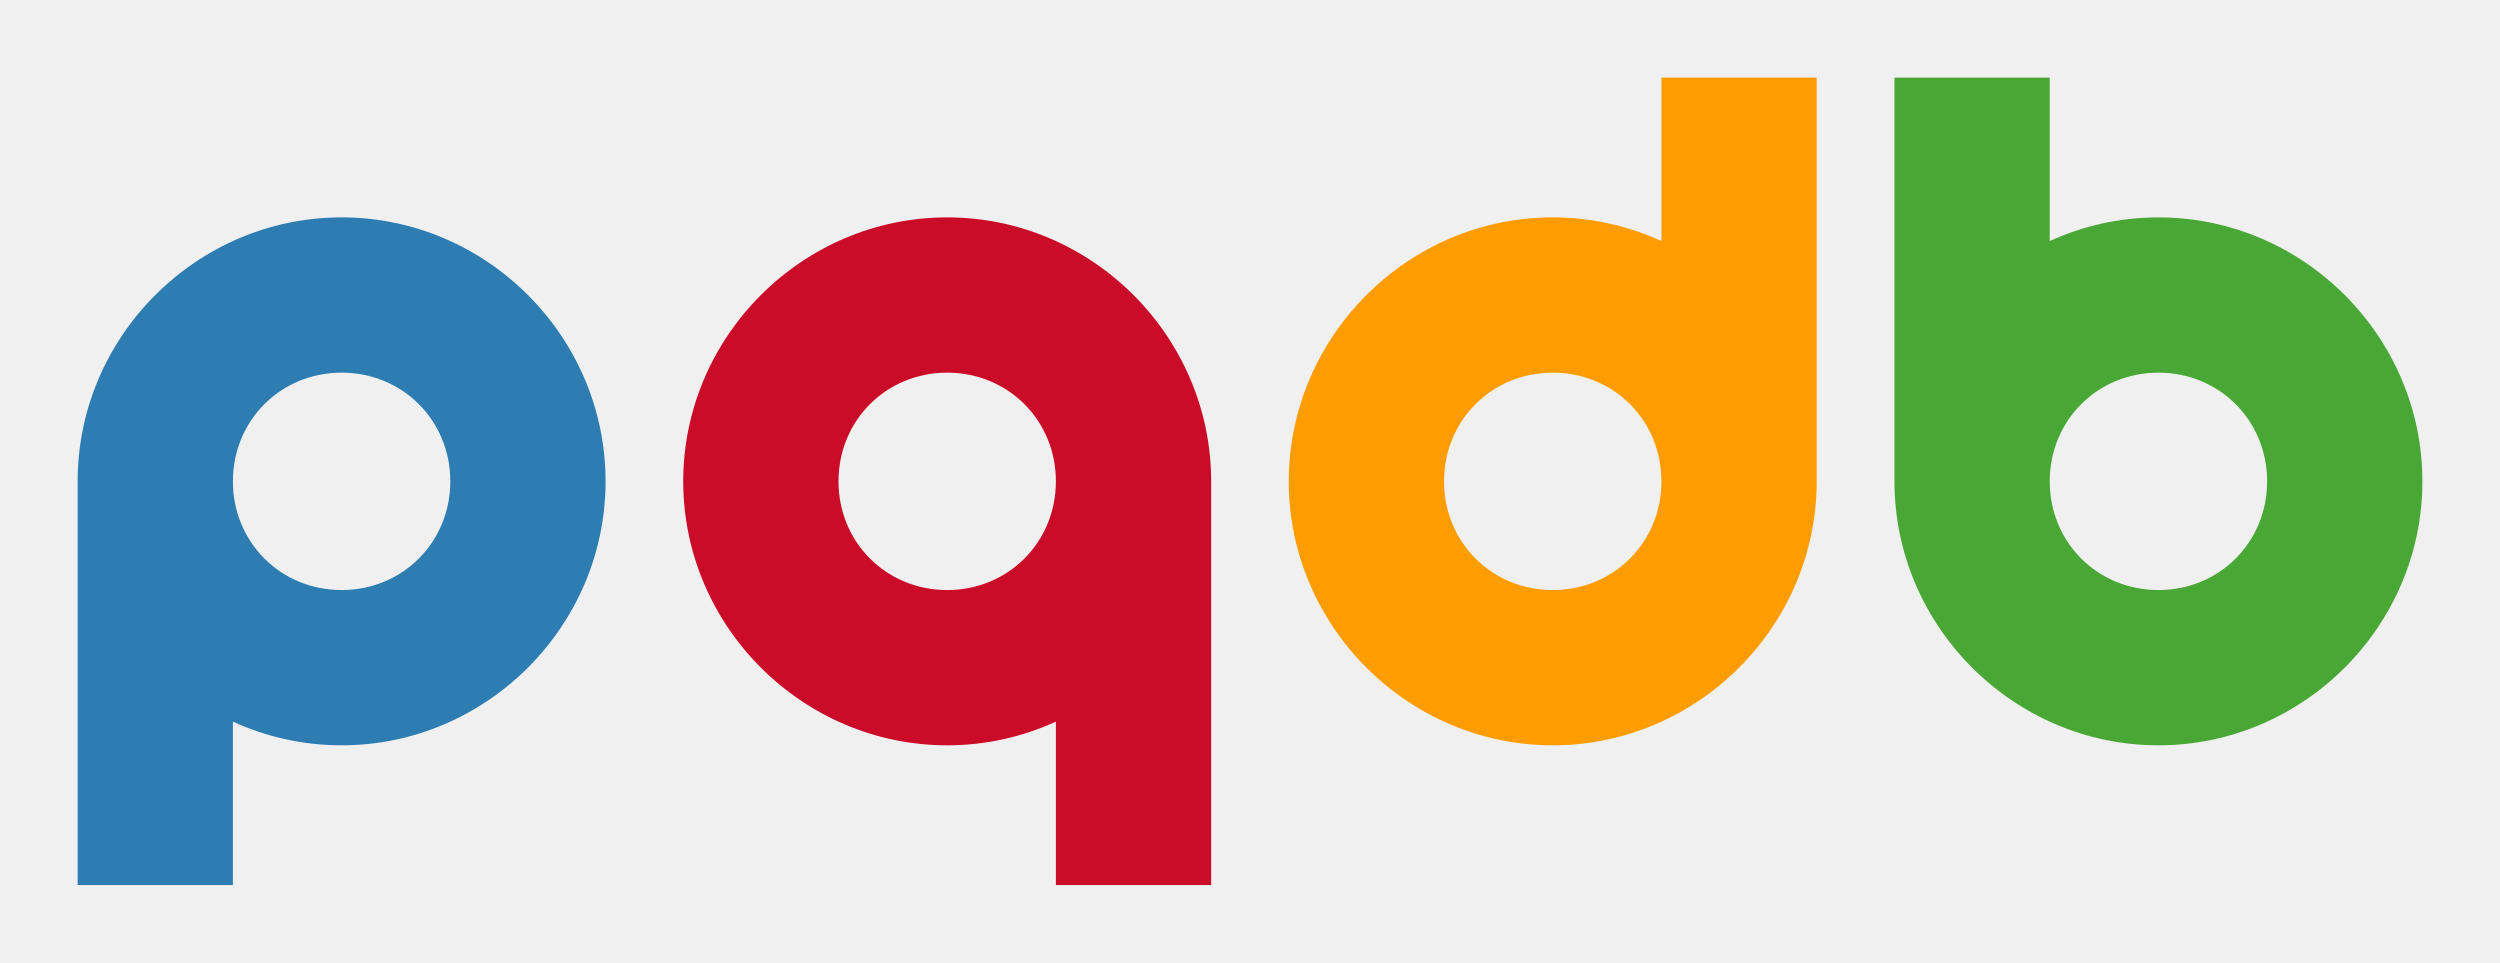
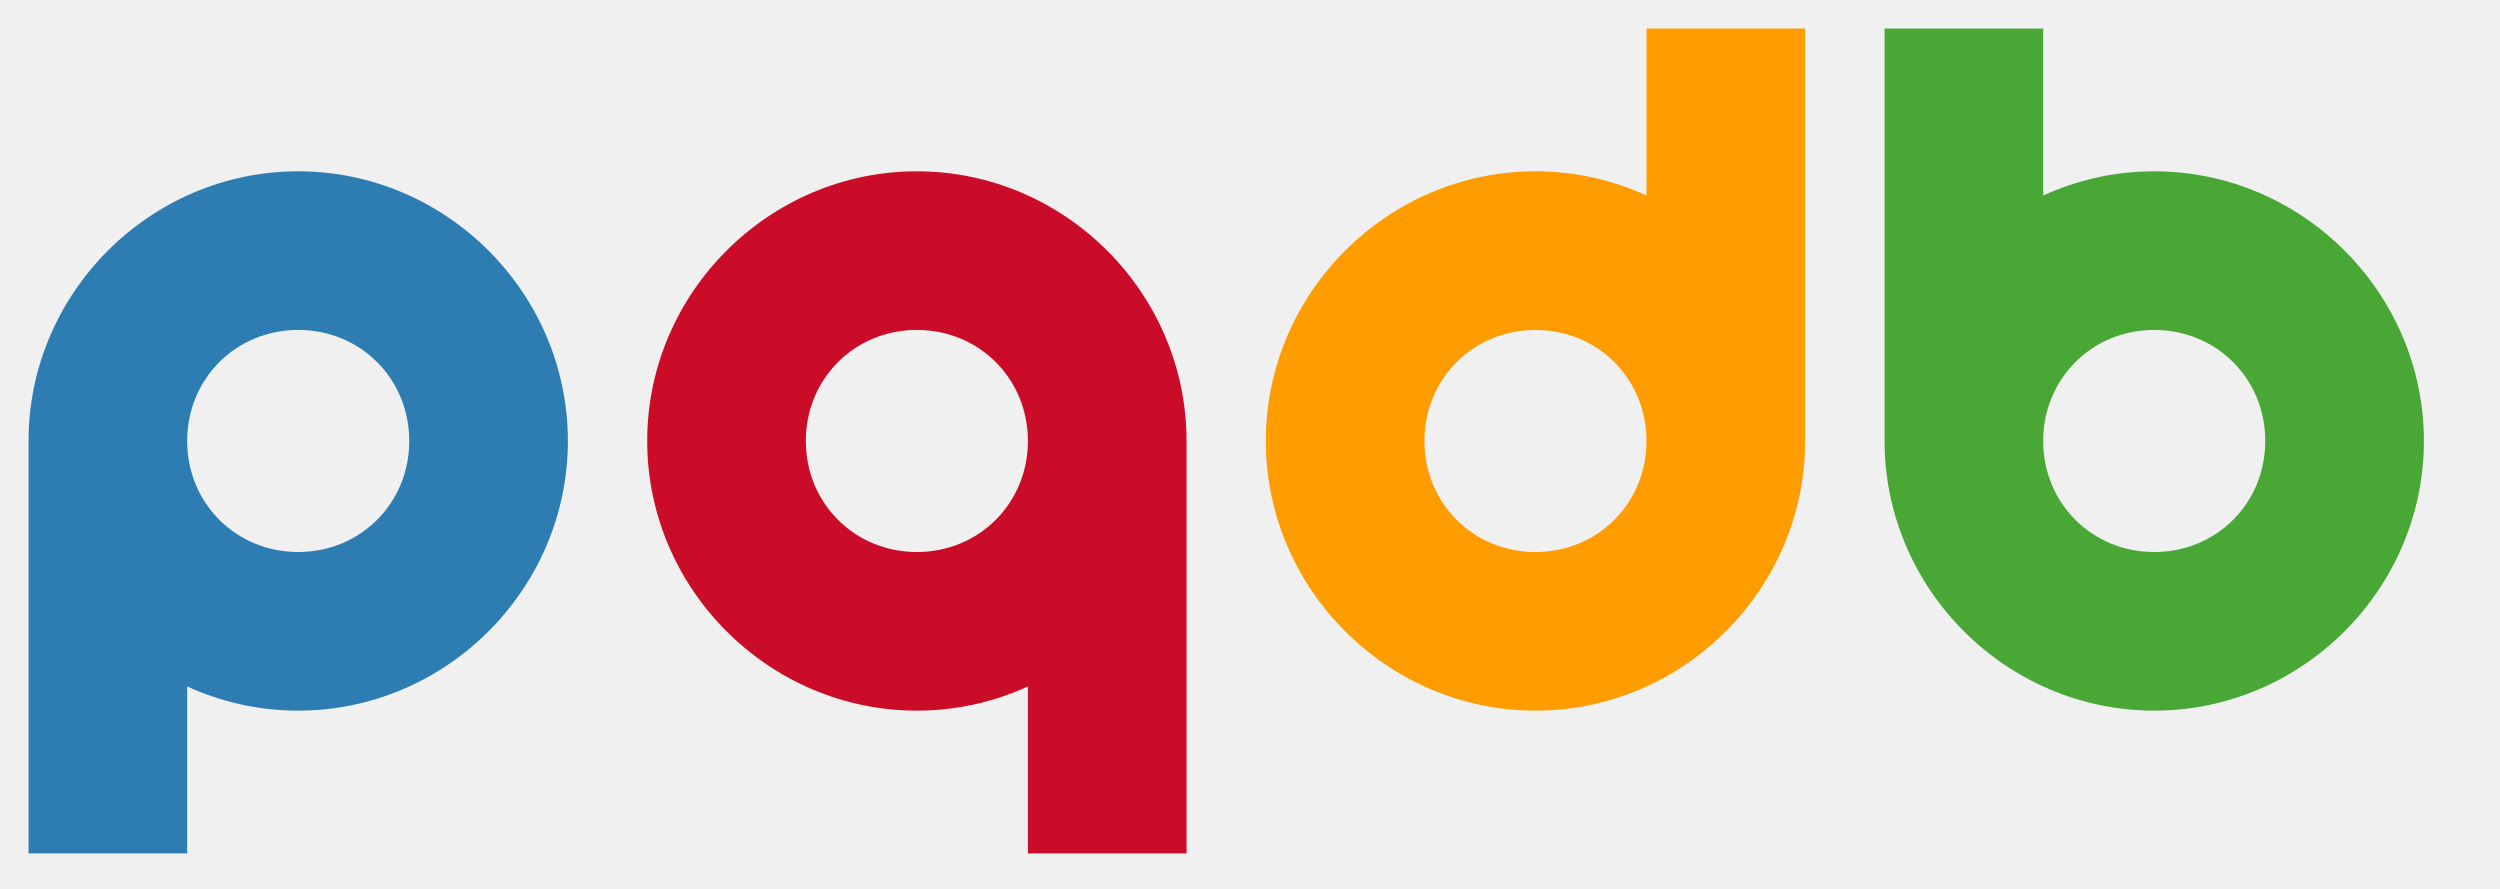
- <svg xmlns="http://www.w3.org/2000/svg" width="402.5mm" height="155mm" version="1.1" viewBox="0 0 402.5 155">
-   <g transform="translate(500,170.5)">
-     <rect x="-487.5" y="-358" width="377.5" height="130" stroke="#fff" stroke-width="25" />
-     <rect x="-512.5" y="-583" width="435" height="180" rx="2" ry="2" />
-     <path d="m325 2v100" fill="none" stroke="#49a835" stroke-width="30" />
-     <path d="m285 2v100" fill="none" stroke="#ff9c00" stroke-width="30" />
-     <path d="m185 102v100" fill="none" stroke="#cb0c29" stroke-width="30" />
-     <circle cx="155" cy="102" r="30" fill="none" stroke="#cb0c29" stroke-width="30" />
-     <circle cx="255" cy="102" r="30" fill="none" stroke="#ff9c00" stroke-width="30" />
-     <circle cx="355" cy="102" r="30" fill="none" stroke="#49a835" stroke-width="30" />
-     <path d="m25 102v100" fill="none" stroke="#2d7db3" stroke-width="30" />
-     <circle cx="55" cy="102" r="30" fill="none" stroke="#2d7db3" stroke-linecap="round" stroke-width="30" />
-     <g fill="none" stroke-width="30">
-       <path d="m25 402v70" stroke="#2d7db3" />
-       <path d="m25 402v70" opacity=".25" stroke="#000" />
-       <path d="m325 332v70" stroke="#49a835" />
-       <path d="m325 332v70" opacity=".25" stroke="#000" />
-       <path d="m285 332v70" stroke="#ff9c00" />
-       <path d="m285 332v70" opacity=".25" stroke="#000" />
-       <path d="m185 402v70" stroke="#cb0c29" />
-       <path d="m185 402v70" opacity=".25" stroke="#000" />
-       <circle cx="155" cy="402" r="30" stroke="#cb0c29" />
-       <circle cx="255" cy="402" r="30" stroke="#ff9c00" />
-       <circle cx="355" cy="402" r="30" stroke="#49a835" />
-       <circle cx="55" cy="402" r="30" stroke="#2d7db3" stroke-linecap="round" />
-     </g>
-     <circle cx="255" cy="602" r="0" fill="none" stroke="#ff9c00" stroke-width="30" />
-     <path d="m325-348v150" fill="none" stroke="#49a835" stroke-width="30" />
-     <path d="m285-348v150" fill="none" stroke="#ff9c00" stroke-width="30" />
-     <path d="m185-198v150" fill="none" stroke="#cb0c29" stroke-width="30" />
-     <circle cx="155" cy="-198" r="30" fill="none" stroke="#cb0c29" stroke-width="30" />
-     <circle cx="255" cy="-198" r="30" fill="none" stroke="#ff9c00" stroke-width="30" />
-     <circle cx="355" cy="-198" r="30" fill="none" stroke="#49a835" stroke-width="30" />
-     <path d="m25-198v150" fill="none" stroke="#2d7db3" stroke-width="30" />
-     <circle cx="55" cy="-198" r="30" fill="none" stroke="#2d7db3" stroke-linecap="round" stroke-width="30" />
-     <g fill="none">
-       <path d="m325-558v65" stroke="#49a835" stroke-width="30" />
-       <path d="m285-558v65" stroke="#ff9c00" stroke-width="30" />
-       <path d="m185-493v65" stroke="#cb0c29" stroke-width="30" />
-       <circle cx="155" cy="-493" r="30" stroke="#cb0c29" stroke-width="30" />
-       <circle cx="255" cy="-493" r="30" stroke="#ff9c00" stroke-width="30" />
-       <circle cx="355" cy="-493" r="30" stroke="#49a835" stroke-width="30" />
-       <path d="m25-493v65" stroke="#2d7db3" stroke-width="30" />
-       <circle cx="55" cy="-493" r="30" stroke="#2d7db3" stroke-linecap="round" stroke-width="30" />
-     </g>
-     <g transform="translate(0,-200)" shape-rendering="auto">
-       <path d="m310-558v65h30v-65z" color="#000000" color-rendering="auto" dominant-baseline="auto" fill="#49a835" image-rendering="auto" solid-color="#000000" style="font-feature-settings:normal;font-variant-alternates:normal;font-variant-caps:normal;font-variant-ligatures:normal;font-variant-numeric:normal;font-variant-position:normal;isolation:auto;mix-blend-mode:normal;shape-padding:0;text-decoration-color:#000000;text-decoration-line:none;text-decoration-style:solid;text-indent:0;text-orientation:mixed;text-transform:none;white-space:normal" />
-       <path d="m270-558v65h30v-65z" color="#000000" color-rendering="auto" dominant-baseline="auto" fill="#ff9c00" image-rendering="auto" solid-color="#000000" style="font-feature-settings:normal;font-variant-alternates:normal;font-variant-caps:normal;font-variant-ligatures:normal;font-variant-numeric:normal;font-variant-position:normal;isolation:auto;mix-blend-mode:normal;shape-padding:0;text-decoration-color:#000000;text-decoration-line:none;text-decoration-style:solid;text-indent:0;text-orientation:mixed;text-transform:none;white-space:normal" />
-       <path d="m170-493v65h30v-65z" color="#000000" color-rendering="auto" dominant-baseline="auto" fill="#cb0c29" image-rendering="auto" solid-color="#000000" style="font-feature-settings:normal;font-variant-alternates:normal;font-variant-caps:normal;font-variant-ligatures:normal;font-variant-numeric:normal;font-variant-position:normal;isolation:auto;mix-blend-mode:normal;shape-padding:0;text-decoration-color:#000000;text-decoration-line:none;text-decoration-style:solid;text-indent:0;text-orientation:mixed;text-transform:none;white-space:normal" />
-       <path d="m155-538c-24.675 0-45 20.325-45 45s20.325 45 45 45 45-20.325 45-45-20.325-45-45-45zm0 30c8.462 0 15 6.538 15 15s-6.538 15-15 15-15-6.538-15-15 6.538-15 15-15z" color="#000000" color-rendering="auto" dominant-baseline="auto" fill="#cb0c29" image-rendering="auto" solid-color="#000000" style="font-feature-settings:normal;font-variant-alternates:normal;font-variant-caps:normal;font-variant-ligatures:normal;font-variant-numeric:normal;font-variant-position:normal;isolation:auto;mix-blend-mode:normal;shape-padding:0;text-decoration-color:#000000;text-decoration-line:none;text-decoration-style:solid;text-indent:0;text-orientation:mixed;text-transform:none;white-space:normal" />
-       <path d="m255-538c-24.675 0-45 20.325-45 45s20.325 45 45 45 45-20.325 45-45-20.325-45-45-45zm0 30c8.462 0 15 6.538 15 15s-6.538 15-15 15-15-6.538-15-15 6.538-15 15-15z" color="#000000" color-rendering="auto" dominant-baseline="auto" fill="#ff9c00" image-rendering="auto" solid-color="#000000" style="font-feature-settings:normal;font-variant-alternates:normal;font-variant-caps:normal;font-variant-ligatures:normal;font-variant-numeric:normal;font-variant-position:normal;isolation:auto;mix-blend-mode:normal;shape-padding:0;text-decoration-color:#000000;text-decoration-line:none;text-decoration-style:solid;text-indent:0;text-orientation:mixed;text-transform:none;white-space:normal" />
-       <path d="m355-538c-24.675 0-45 20.325-45 45s20.325 45 45 45 45-20.325 45-45-20.325-45-45-45zm0 30c8.462 0 15 6.538 15 15s-6.538 15-15 15-15-6.538-15-15 6.538-15 15-15z" color="#000000" color-rendering="auto" dominant-baseline="auto" fill="#49a835" image-rendering="auto" solid-color="#000000" style="font-feature-settings:normal;font-variant-alternates:normal;font-variant-caps:normal;font-variant-ligatures:normal;font-variant-numeric:normal;font-variant-position:normal;isolation:auto;mix-blend-mode:normal;shape-padding:0;text-decoration-color:#000000;text-decoration-line:none;text-decoration-style:solid;text-indent:0;text-orientation:mixed;text-transform:none;white-space:normal" />
-       <path d="m10-493v65h30v-65z" color="#000000" color-rendering="auto" dominant-baseline="auto" fill="#2d7db3" image-rendering="auto" solid-color="#000000" style="font-feature-settings:normal;font-variant-alternates:normal;font-variant-caps:normal;font-variant-ligatures:normal;font-variant-numeric:normal;font-variant-position:normal;isolation:auto;mix-blend-mode:normal;shape-padding:0;text-decoration-color:#000000;text-decoration-line:none;text-decoration-style:solid;text-indent:0;text-orientation:mixed;text-transform:none;white-space:normal" />
-       <path d="m55-538c-24.675 0-45 20.325-45 45s20.325 45 45 45 45-20.325 45-45-20.325-45-45-45zm0 30c8.462 0 15 6.538 15 15s-6.538 15-15 15-15-6.538-15-15 6.538-15 15-15z" color="#000000" color-rendering="auto" dominant-baseline="auto" fill="#2d7db3" image-rendering="auto" solid-color="#000000" style="font-feature-settings:normal;font-variant-alternates:normal;font-variant-caps:normal;font-variant-ligatures:normal;font-variant-numeric:normal;font-variant-position:normal;isolation:auto;mix-blend-mode:normal;shape-padding:0;text-decoration-color:#000000;text-decoration-line:none;text-decoration-style:solid;text-indent:0;text-orientation:mixed;text-transform:none;white-space:normal" />
-     </g>
-     <g transform="translate(0 200)" fill="none" stroke-width="30">
-       <path d="m25 402v70" stroke="#2d7db3" />
-       <path d="m25 402v70" opacity=".4" stroke="#fff" />
-       <path d="m325 332v70" stroke="#49a835" />
-       <path d="m325 332v70" opacity=".4" stroke="#fff" />
-       <path d="m285 332v70" stroke="#ff9c00" />
-       <path d="m285 332v70" opacity=".4" stroke="#fff" />
-       <path d="m185 402v70" stroke="#cb0c29" />
-       <path d="m185 402v70" opacity=".4" stroke="#fff" />
-       <circle cx="155" cy="402" r="30" stroke="#cb0c29" />
-       <circle cx="255" cy="402" r="30" stroke="#ff9c00" />
-       <circle cx="355" cy="402" r="30" stroke="#49a835" />
-       <circle cx="55" cy="402" r="30" stroke="#2d7db3" stroke-linecap="round" />
-     </g>
-     <g transform="translate(500)" fill="none" stroke-width="30">
-       <path d="m325-558v65" stroke="#3465a4" />
-       <path d="m285-558v65" stroke="#3465a4" />
-       <path d="m185-493v65" stroke="#73d216" />
-       <circle cx="155" cy="-493" r="30" stroke="#73d216" />
-       <circle cx="255" cy="-493" r="30" stroke="#3465a4" />
-       <circle cx="355" cy="-493" r="30" stroke="#3465a4" />
-       <path d="m25-493v65" stroke="#73d216" />
-       <circle cx="55" cy="-493" r="30" stroke="#73d216" />
-     </g>
-     <g transform="translate(-500)" fill="none" stroke-width="25">
-       <path d="m325-558v65" stroke="#49a835" />
-       <path d="m285-558v65" stroke="#ff9c00" />
-       <path d="m185-493v65" stroke="#cb0c29" />
-       <circle cx="155" cy="-493" r="30" stroke="#cb0c29" />
-       <circle cx="255" cy="-493" r="30" stroke="#ff9c00" />
-       <circle cx="355" cy="-493" r="30" stroke="#49a835" />
-       <path d="m25-493v65" stroke="#2d7db3" />
-       <circle cx="55" cy="-493" r="30" stroke="#2d7db3" stroke-linecap="round" />
-     </g>
-     <g transform="translate(-500,-200)" stroke-width="25">
-       <path d="m325-553v60" fill="none" stroke="#49a835" />
-       <path d="m285-553v60" fill="none" stroke="#ff9c00" />
-       <path d="m185-493v60" fill="none" stroke="#cb0c29" />
-       <circle cx="155" cy="-493" r="30" fill="#cb0c29" stroke="#cb0c29" />
-       <circle cx="255" cy="-493" r="30" fill="#ff9c00" stroke="#ff9c00" />
-       <circle cx="355" cy="-493" r="30" fill="#49a835" stroke="#49a835" />
-       <path d="m25-493v60" fill="none" stroke="#2d7db3" />
-       <circle cx="55" cy="-493" r="30" fill="#2d7db3" stroke="#2d7db3" stroke-linecap="round" />
-     </g>
-     <g transform="translate(-500,200)" fill="none" stroke-width="25">
-       <path d="m317.5-558v65" stroke="#49a835" />
-       <path d="m280-558v65" stroke="#ff9c00" />
-       <path d="m182.5-493v65" stroke="#cb0c29" />
-       <circle cx="152.5" cy="-493" r="30" stroke="#cb0c29" />
-       <circle cx="250" cy="-493" r="30" stroke="#ff9c00" />
-       <circle cx="347.5" cy="-493" r="30" stroke="#49a835" />
-       <path d="m25-493v65" stroke="#2d7db3" />
-       <circle cx="55" cy="-493" r="30" stroke="#2d7db3" stroke-linecap="round" />
-     </g>
-     <g transform="translate(-1e3)" fill="none" stroke-width="20">
-       <path d="m325-558v65" stroke="#49a835" />
-       <path d="m285-558v65" stroke="#ff9c00" />
-       <path d="m185-493v65" stroke="#cb0c29" />
-       <circle cx="155" cy="-493" r="30" stroke="#cb0c29" />
-       <circle cx="255" cy="-493" r="30" stroke="#ff9c00" />
-       <circle cx="355" cy="-493" r="30" stroke="#49a835" />
-       <path d="m25-493v65" stroke="#2d7db3" />
-       <circle cx="55" cy="-493" r="30" stroke="#2d7db3" stroke-linecap="round" />
-     </g>
-     <path d="m-500-170.5v155h402.5v-155z" color="#000000" color-rendering="auto" dominant-baseline="auto" fill="none" image-rendering="auto" shape-rendering="auto" solid-color="#000000" style="font-feature-settings:normal;font-variant-alternates:normal;font-variant-caps:normal;font-variant-ligatures:normal;font-variant-numeric:normal;font-variant-position:normal;isolation:auto;mix-blend-mode:normal;shape-padding:0;text-decoration-color:#000000;text-decoration-line:none;text-decoration-style:solid;text-indent:0;text-orientation:mixed;text-transform:none;white-space:normal" />
-     <g transform="translate(-500 400)" shape-rendering="auto">
-       <path transform="matrix(.26458 0 0 .26458 0 -770.5)" d="m1152.8 803.15v245.67c0 88.154 72.477 160.63 160.63 160.63 88.154 0 160.63-72.477 160.63-160.63 0-88.154-72.475-160.63-160.63-160.63-23.524 0-45.931 5.163-66.143 14.406v-99.445zm160.63 179.53c37.089 0 66.141 29.052 66.141 66.141 0 37.089-29.052 66.142-66.141 66.142-37.089 0-66.143-29.054-66.143-66.142 0-37.089 29.054-66.141 66.143-66.141z" color="#000000" color-rendering="auto" dominant-baseline="auto" fill="#49a835" image-rendering="auto" solid-color="#000000" style="font-feature-settings:normal;font-variant-alternates:normal;font-variant-caps:normal;font-variant-ligatures:normal;font-variant-numeric:normal;font-variant-position:normal;isolation:auto;mix-blend-mode:normal;shape-padding:0;text-decoration-color:#000000;text-decoration-line:none;text-decoration-style:solid;text-indent:0;text-orientation:mixed;text-transform:none;white-space:normal" />
-       <path transform="matrix(.26458 0 0 .26458 0 -770.5)" d="m1011 803.15v99.445c-20.212-9.243-42.616-14.406-66.141-14.406-88.154 0-160.63 72.475-160.63 160.63 0 88.154 72.477 160.63 160.63 160.63 88.154 0 160.63-72.477 160.63-160.63v-245.67zm-66.141 179.53c37.089 0 66.141 29.052 66.141 66.141 0 37.089-29.052 66.142-66.141 66.142-37.089 0-66.143-29.054-66.143-66.142 0-37.089 29.054-66.141 66.143-66.141z" color="#000000" color-rendering="auto" dominant-baseline="auto" fill="#ff9c00" image-rendering="auto" solid-color="#000000" style="font-feature-settings:normal;font-variant-alternates:normal;font-variant-caps:normal;font-variant-ligatures:normal;font-variant-numeric:normal;font-variant-position:normal;isolation:auto;mix-blend-mode:normal;shape-padding:0;text-decoration-color:#000000;text-decoration-line:none;text-decoration-style:solid;text-indent:0;text-orientation:mixed;text-transform:none;white-space:normal" />
-       <path transform="matrix(.26458 0 0 .26458 0 -770.5)" d="m576.38 888.19c-88.154 0-160.63 72.475-160.63 160.63 0 88.154 72.477 160.63 160.63 160.63 23.524 0 45.929-5.165 66.141-14.408v99.447h94.488v-245.67c0-88.154-72.475-160.63-160.63-160.63zm0 94.488c37.089 0 66.141 29.052 66.141 66.141 0 37.089-29.052 66.142-66.141 66.142-37.089 0-66.143-29.054-66.143-66.142 0-37.089 29.054-66.141 66.143-66.141z" color="#000000" color-rendering="auto" dominant-baseline="auto" fill="#cb0c29" image-rendering="auto" solid-color="#000000" style="font-feature-settings:normal;font-variant-alternates:normal;font-variant-caps:normal;font-variant-ligatures:normal;font-variant-numeric:normal;font-variant-position:normal;isolation:auto;mix-blend-mode:normal;shape-padding:0;text-decoration-color:#000000;text-decoration-line:none;text-decoration-style:solid;text-indent:0;text-orientation:mixed;text-transform:none;white-space:normal" />
-       <path transform="matrix(.26458 0 0 .26458 0 -770.5)" d="m207.87 888.19c-88.154 0-160.63 72.475-160.63 160.63v245.67h94.488v-99.447c20.212 9.243 42.616 14.408 66.141 14.408 88.154 0 160.63-72.477 160.63-160.63 0-88.154-72.477-160.63-160.63-160.63zm0 94.488c37.089 0 66.143 29.052 66.143 66.141 0 37.089-29.054 66.142-66.143 66.142s-66.141-29.054-66.141-66.142c0-37.089 29.052-66.141 66.141-66.141z" color="#000000" color-rendering="auto" dominant-baseline="auto" fill="#2d7db3" image-rendering="auto" solid-color="#000000" style="font-feature-settings:normal;font-variant-alternates:normal;font-variant-caps:normal;font-variant-ligatures:normal;font-variant-numeric:normal;font-variant-position:normal;isolation:auto;mix-blend-mode:normal;shape-padding:0;text-decoration-color:#000000;text-decoration-line:none;text-decoration-style:solid;text-indent:0;text-orientation:mixed;text-transform:none;white-space:normal" />
-     </g>
-     <text x="-676.521" y="-277.906" fill="#000000" font-family="sans-serif" font-size="10.583px" letter-spacing="0px" stroke-width=".265" word-spacing="0px" style="line-height:1.25" xml:space="preserve">
-       <tspan x="-676.521" y="-277.906" stroke-width=".265">editable version →</tspan>
-     </text>
-     <text x="-742.494" y="-84.446" fill="#000000" font-family="sans-serif" font-size="10.583px" letter-spacing="0px" stroke-width=".265" word-spacing="0px" style="line-height:1.25" xml:space="preserve">
-       <tspan x="-742.494" y="-84.446" stroke-width=".265">export version (just one path per letter)</tspan>
-     </text>
-   </g>
+ <svg xmlns="http://www.w3.org/2000/svg" viewBox="8 8 394 140" width="394" height="140">
+   <path transform="matrix(.26458 0 0 .26458 0 -200)" d="m1152.8 803.15v245.67c0 88.154 72.477 160.63 160.63 160.63 88.154 0 160.63-72.477 160.63-160.63 0-88.154-72.475-160.63-160.63-160.63-23.524 0-45.931 5.163-66.143 14.406v-99.445zm160.63 179.53c37.089 0 66.141 29.052 66.141 66.141 0 37.089-29.052 66.142-66.141 66.142-37.089 0-66.143-29.054-66.143-66.142 0-37.089 29.054-66.141 66.143-66.141z" fill="#49a835" />
+   <path transform="matrix(.26458 0 0 .26458 0 -200)" d="m1011 803.15v99.445c-20.212-9.243-42.616-14.406-66.141-14.406-88.154 0-160.63 72.475-160.63 160.63 0 88.154 72.477 160.63 160.63 160.63 88.154 0 160.63-72.477 160.63-160.63v-245.67zm-66.141 179.53c37.089 0 66.141 29.052 66.141 66.141 0 37.089-29.052 66.142-66.141 66.142-37.089 0-66.143-29.054-66.143-66.142 0-37.089 29.054-66.141 66.143-66.141z" fill="#ff9c00" />
+   <path transform="matrix(.26458 0 0 .26458 0 -200)" d="m576.38 888.19c-88.154 0-160.63 72.475-160.63 160.63 0 88.154 72.477 160.63 160.63 160.63 23.524 0 45.929-5.165 66.141-14.408v99.447h94.488v-245.67c0-88.154-72.475-160.63-160.63-160.63zm0 94.488c37.089 0 66.141 29.052 66.141 66.141 0 37.089-29.052 66.142-66.141 66.142-37.089 0-66.143-29.054-66.143-66.142 0-37.089 29.054-66.141 66.143-66.141z" fill="#cb0c29" />
+   <path transform="matrix(.26458 0 0 .26458 0 -200)" d="m207.87 888.19c-88.154 0-160.63 72.475-160.63 160.63v245.67h94.488v-99.447c20.212 9.243 42.616 14.408 66.141 14.408 88.154 0 160.63-72.477 160.63-160.63 0-88.154-72.477-160.63-160.63-160.63zm0 94.488c37.089 0 66.143 29.052 66.143 66.141 0 37.089-29.054 66.142-66.143 66.142s-66.141-29.054-66.141-66.142c0-37.089 29.052-66.141 66.141-66.141z" fill="#2d7db3" />
</svg>
